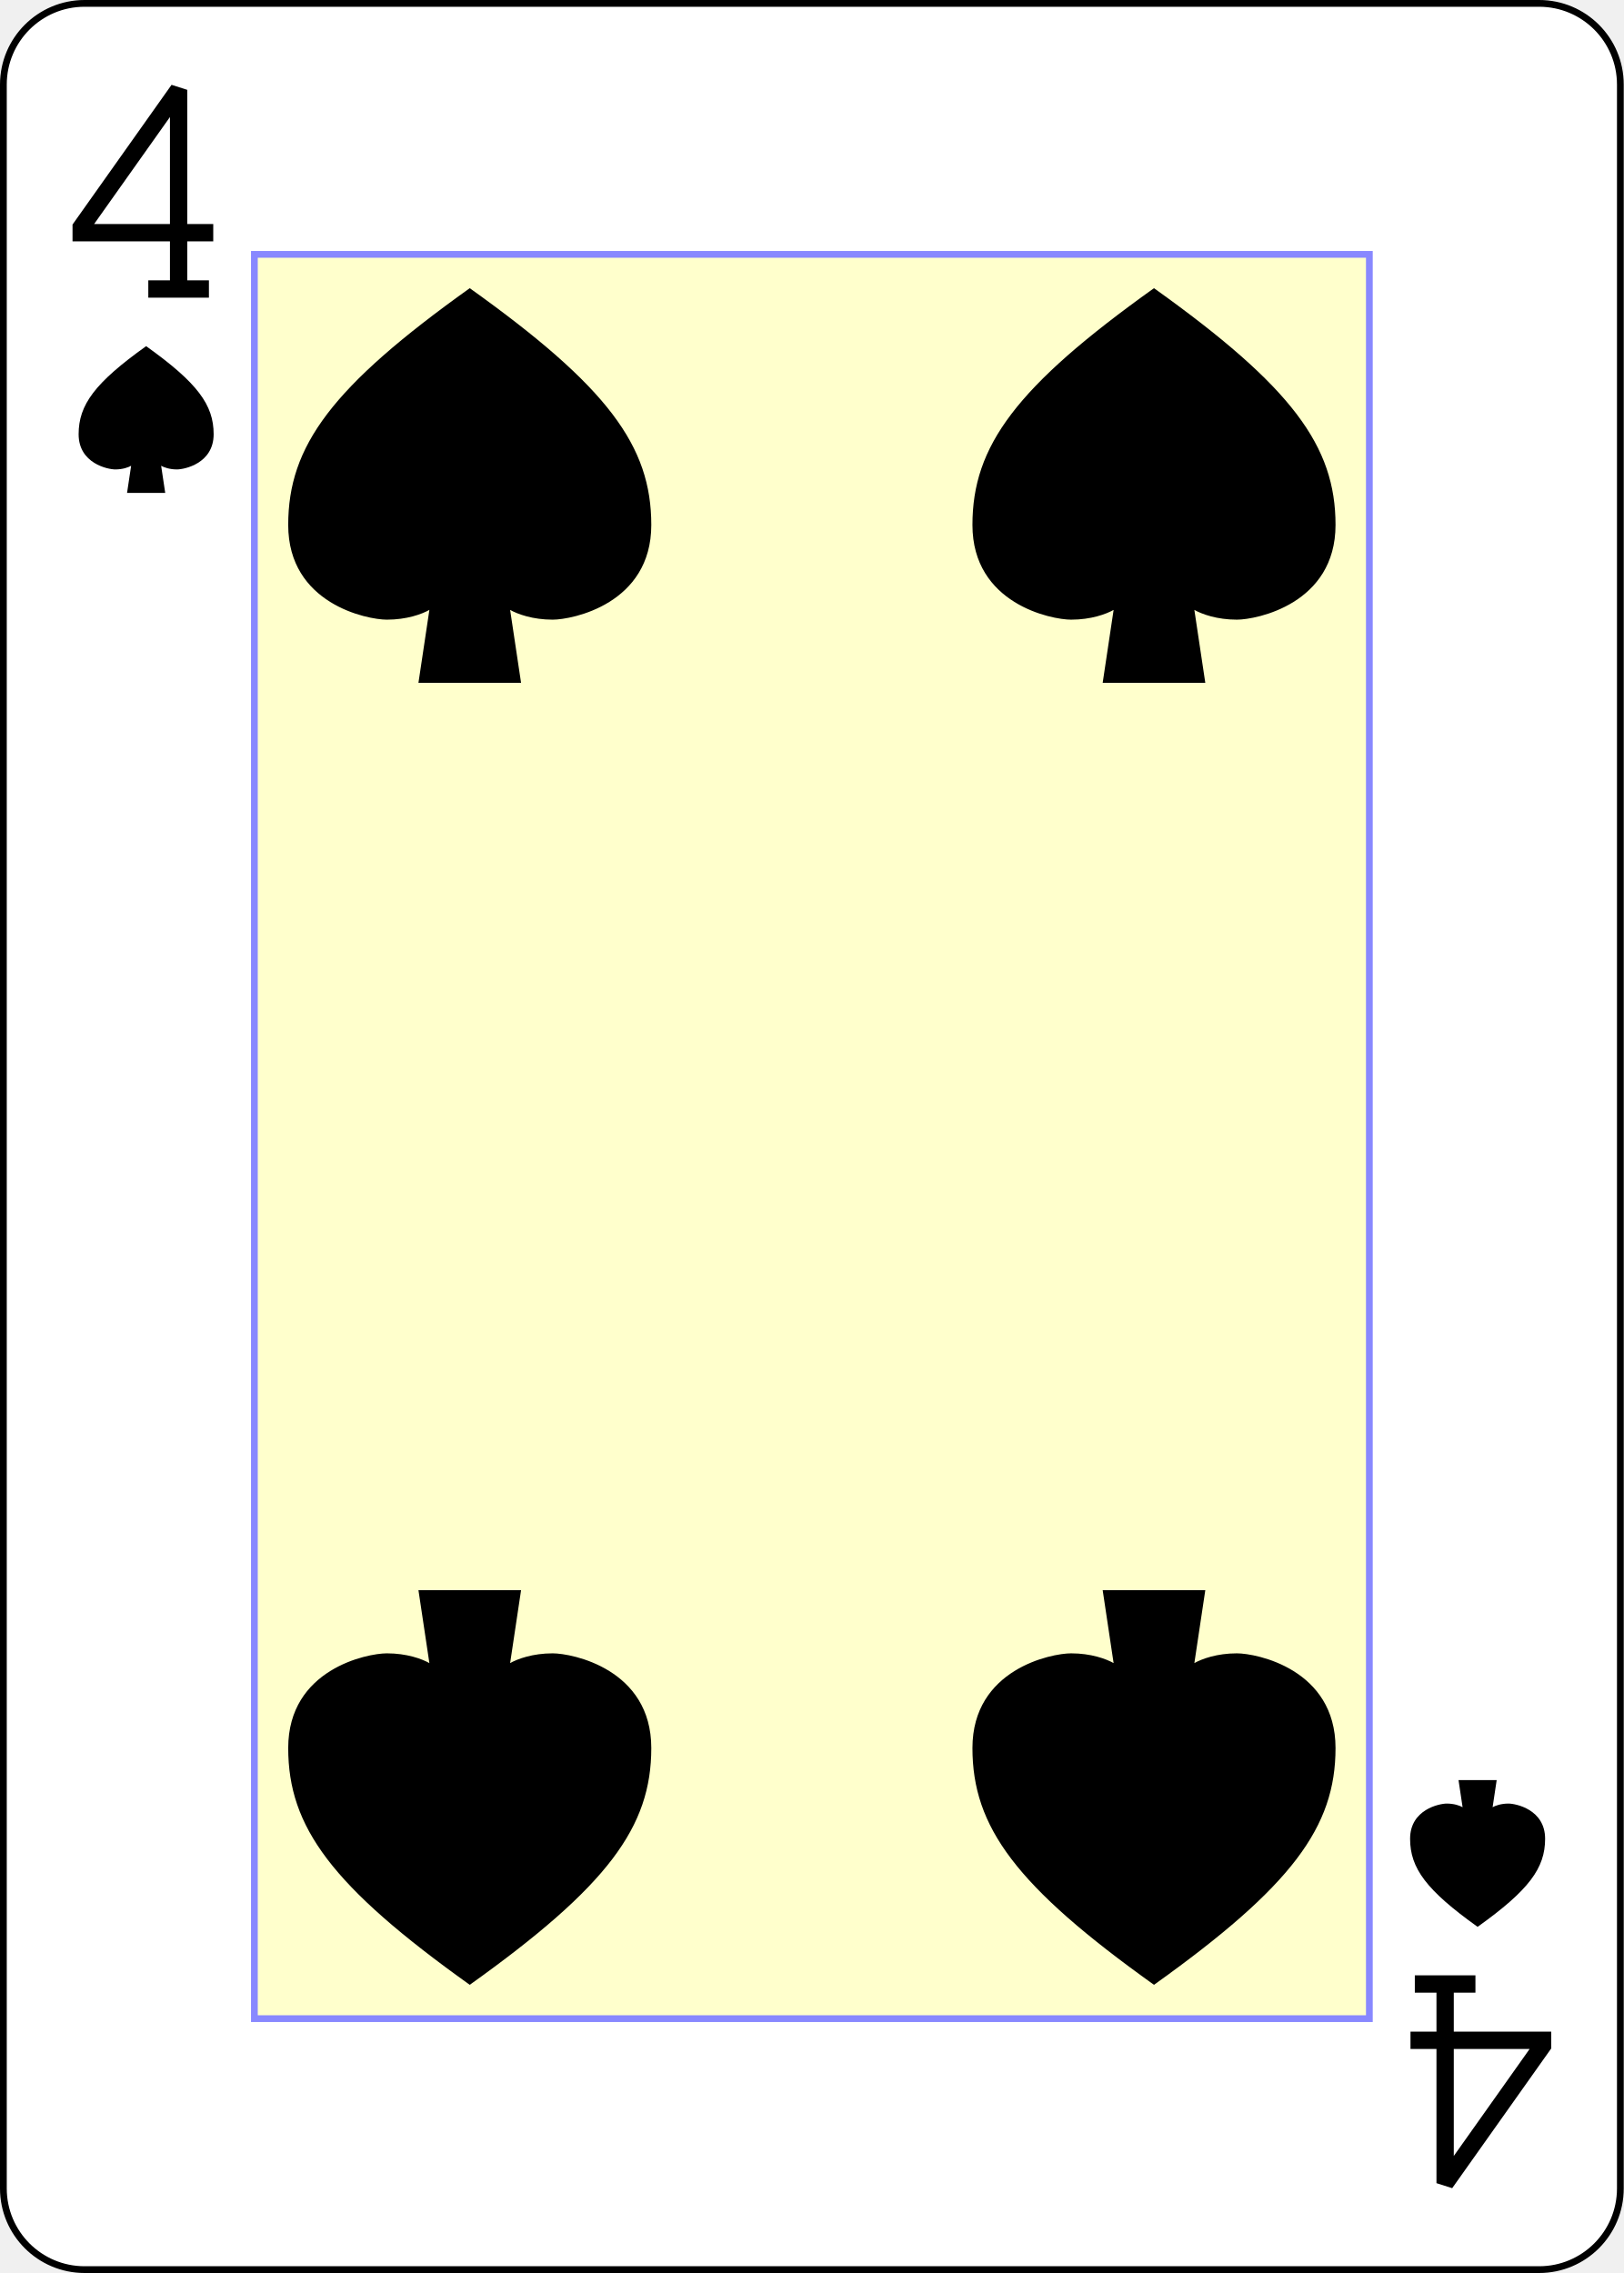
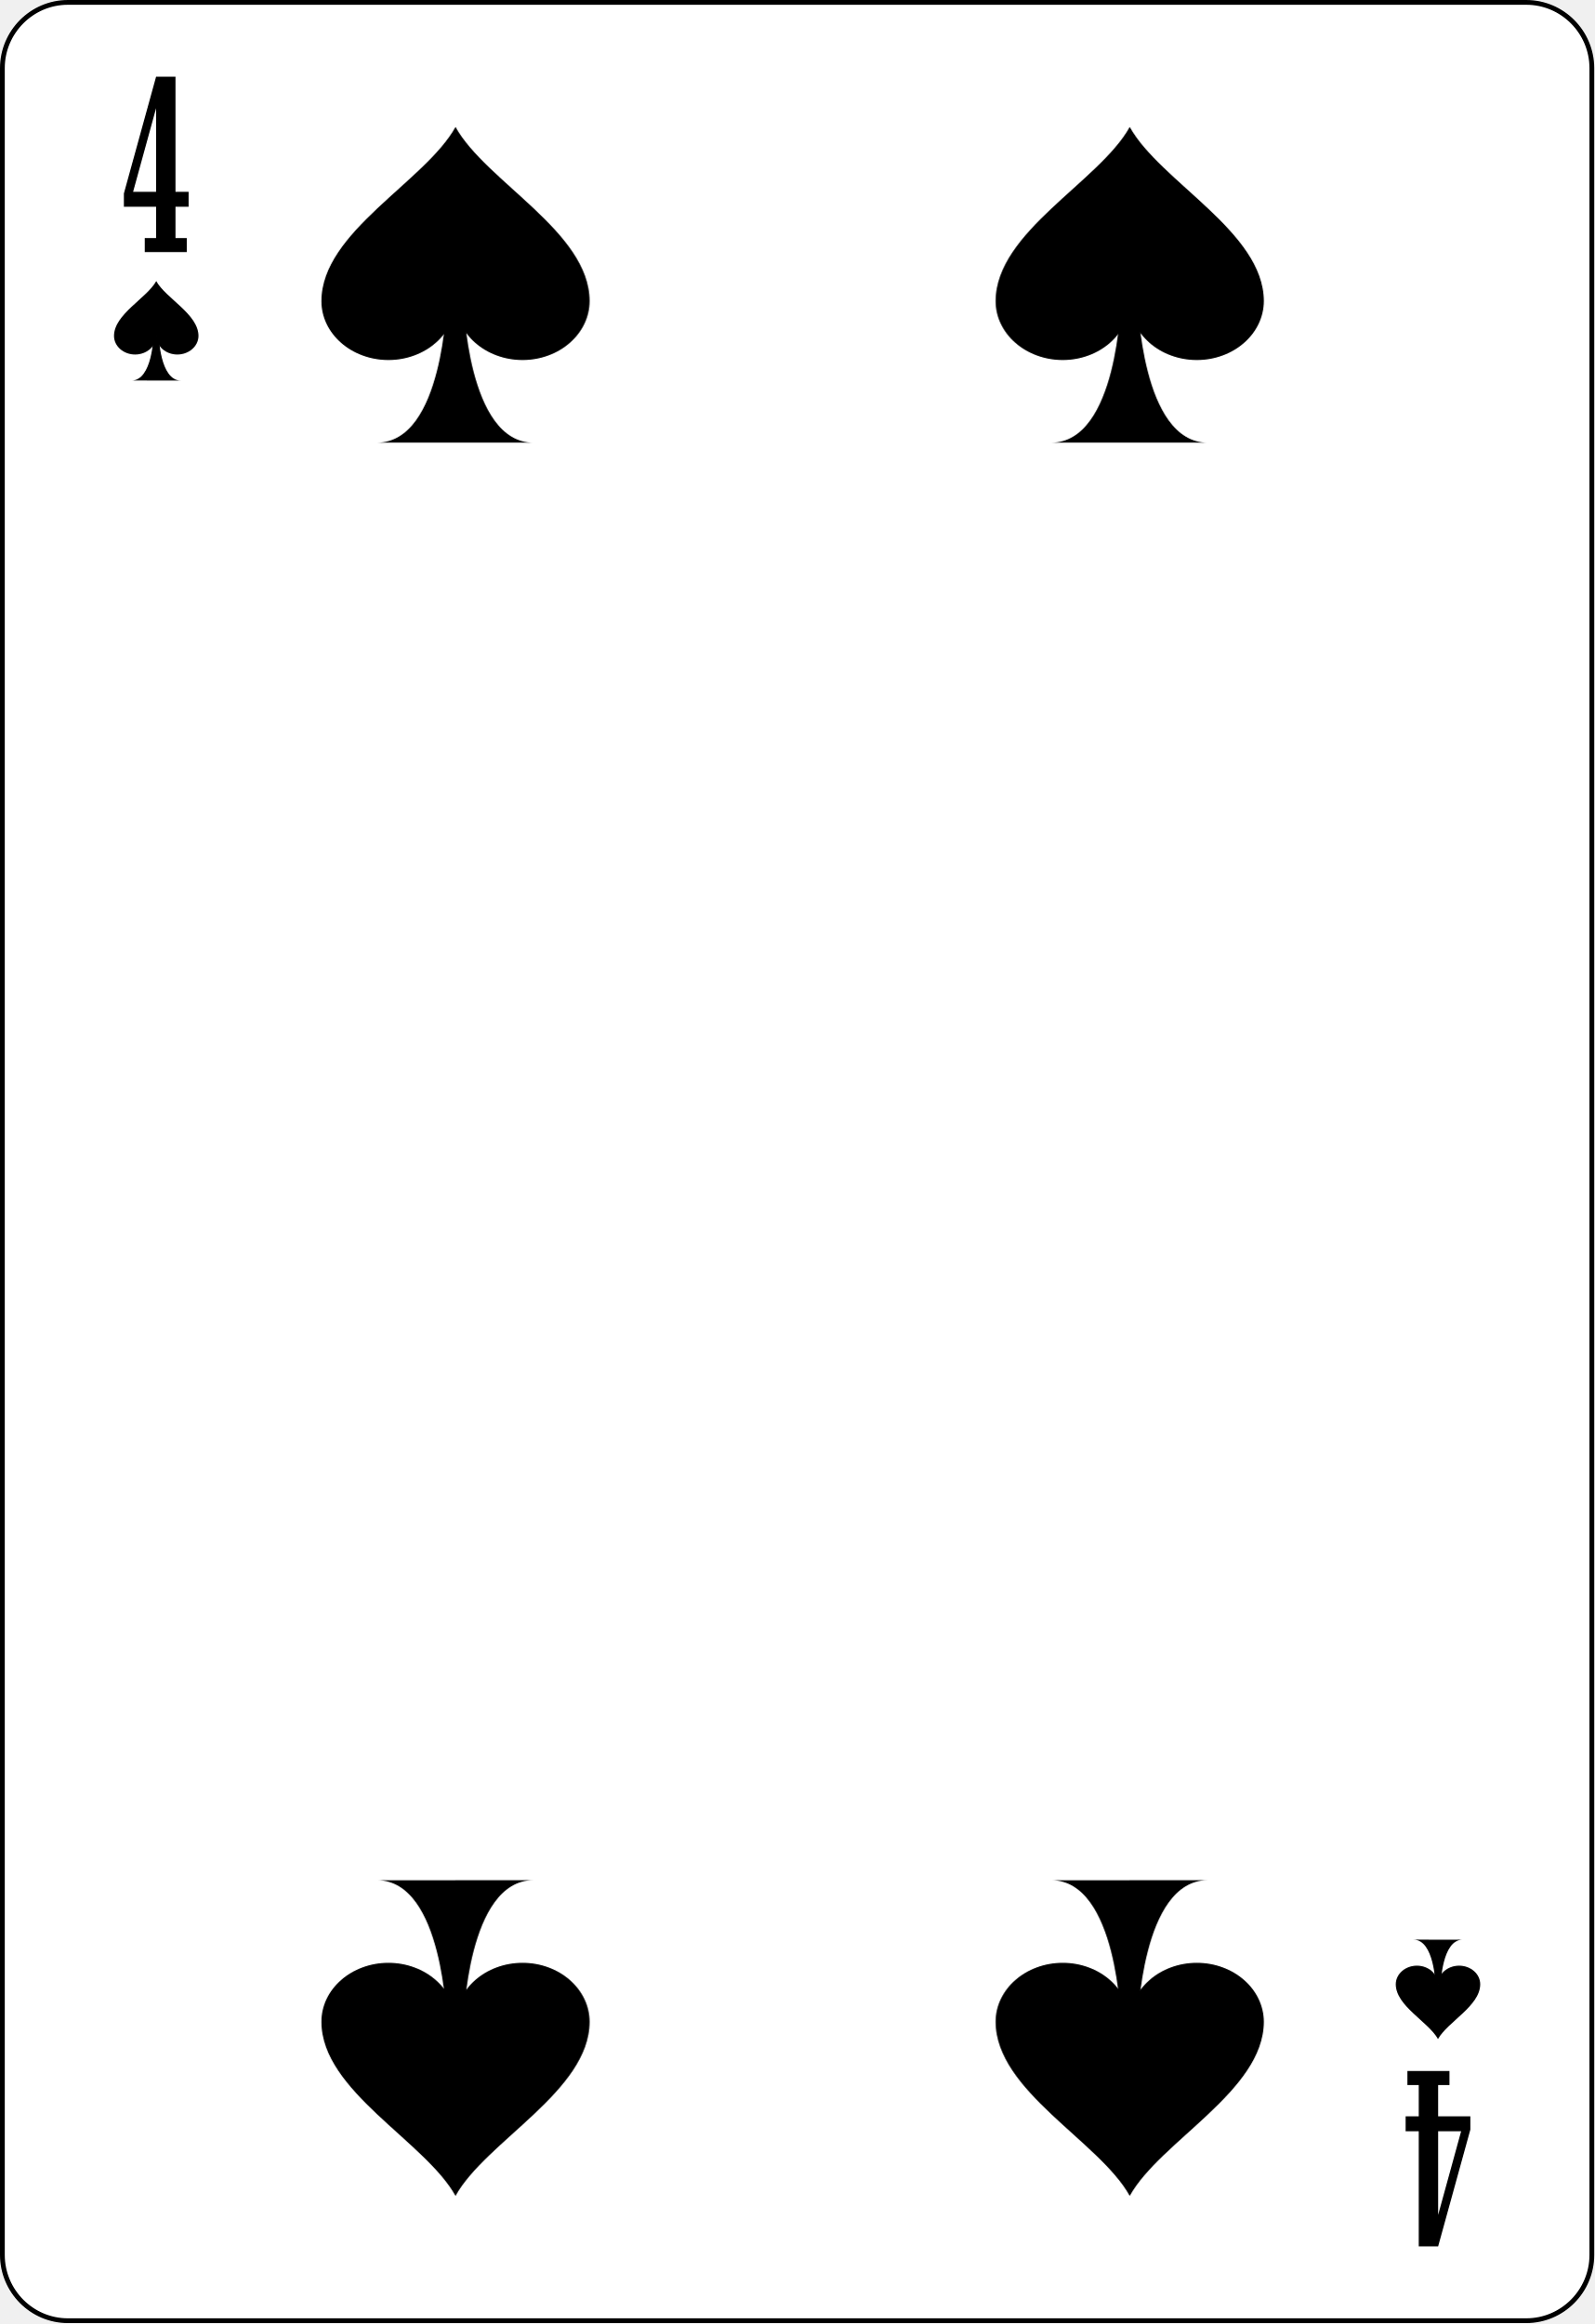
- <svg xmlns="http://www.w3.org/2000/svg" xmlns:xlink="http://www.w3.org/1999/xlink" class="card" face="4S" height="3.5in" preserveAspectRatio="none" viewBox="-120 -168 240 336" width="2.5in">
-   <symbol id="SS4" viewBox="-600 -600 1200 1200" preserveAspectRatio="xMinYMid">
-     <path d="M0 -500C350 -250 460 -100 460 100C460 300 260 340 210 340C110 340 55 285 100 300L130 500L-130 500L-100 300C-55 285 -110 340 -210 340C-260 340 -460 300 -460 100C-460 -100 -350 -250 0 -500Z" fill="black" />
-   </symbol>
-   <symbol id="VS4" viewBox="-500 -500 1000 1000" preserveAspectRatio="xMinYMid">
-     <path d="M50 460L250 460M150 460L150 -460L-300 175L-300 200L270 200" stroke="black" stroke-width="80" stroke-linecap="square" stroke-miterlimit="1.5" fill="none" />
-   </symbol>
-   <defs>
-     <rect id="XS4" width="164.8" height="260.8" x="-82.4" y="-130.4" />
-   </defs>
-   <rect width="239" height="335" x="-119.5" y="-167.5" rx="12" ry="12" fill="white" stroke="black" />
-   <use xlink:href="#XS4" stroke="#88f" fill="#FFC" />
-   <use xlink:href="#VS4" height="32" x="-114.4" y="-156" />
-   <use xlink:href="#SS4" height="26.032" x="-111.416" y="-119" />
-   <use xlink:href="#SS4" height="70" x="-85.567" y="-131.234" />
-   <use xlink:href="#SS4" height="70" x="15.567" y="-131.234" />
-   <g transform="rotate(180)">
-     <use xlink:href="#VS4" height="32" x="-114.4" y="-156" />
-     <use xlink:href="#SS4" height="26.032" x="-111.416" y="-119" />
-     <use xlink:href="#SS4" height="70" x="-85.567" y="-131.234" />
-     <use xlink:href="#SS4" height="70" x="15.567" y="-131.234" />
+ <svg xmlns="http://www.w3.org/2000/svg" xmlns:xlink="http://www.w3.org/1999/xlink" width="208" height="303" viewBox="0 0 167.086 242.667" xml:space="preserve" id="svg2" version="1.0">
+   <defs id="defs88" />
+   <path id="path5" d="M 166.836,235.893 C 166.836,239.685 163.75,242.784 159.966,242.784 L 7.111,242.784 C 3.336,242.784 0.25,239.685 0.25,235.893 L 0.25,6.775 C 0.25,2.988 3.336,-0.116 7.111,-0.116 L 159.966,-0.116 C 163.75,-0.116 166.836,2.988 166.836,6.775 L 166.836,235.893 L 166.836,235.893 z " style="fill:#ffffff;fill-rule:nonzero;stroke:#000000;stroke-width:0.5;stroke-miterlimit:4" />
+   <g style="fill-rule:nonzero;stroke:#000000;stroke-miterlimit:4" id="g3075" transform="translate(1.351932,4.44338e-2)">
+     <path style="stroke:none" d="M 18.224,25.999 L 13.817,25.999 L 13.817,24.53 L 15.005,24.53 L 15.005,21.249 L 11.63,21.249 L 11.63,19.858 L 15.004,7.624 L 17.036,7.624 L 17.036,19.686 L 18.411,19.686 L 18.411,21.249 L 17.036,21.249 L 17.036,24.53 L 18.224,24.53 L 18.224,25.999 z M 15.005,19.686 L 15.005,10.923 L 12.595,19.686 L 15.005,19.686 z " id="path3077" />
  </g>
+   <g style="fill-rule:nonzero;stroke:#000000;stroke-miterlimit:4" id="g3079" transform="translate(-0.9862049,4.54112e-2)">
+     <path style="stroke:none" d="M 148.497,216.579 L 152.903,216.579 L 152.903,218.048 L 151.716,218.048 L 151.716,221.329 L 155.091,221.329 L 155.091,222.72 L 151.716,234.954 L 149.685,234.954 L 149.685,222.892 L 148.31,222.892 L 148.31,221.329 L 149.685,221.329 L 149.685,218.048 L 148.497,218.048 L 148.497,216.579 z M 151.716,222.892 L 151.716,231.655 L 154.125,222.892 L 151.716,222.892 z " id="path3081" />
+   </g>
+   <g style="fill-rule:nonzero;stroke:none;stroke-miterlimit:4" id="g2172" transform="translate(-37.59387,-91.46352)">
+     <g id="g2174">
+       <path d="M 93.5,137.469 C 90.022,137.473 88.192,133.763 87.231,130.053 C 86.27,126.342 86.18,122.63 86.18,122.63 L 84.405,122.613 C 84.405,122.613 84.071,137.459 77.113,137.466 L 93.5,137.469 L 93.5,137.469 z " id="path2176" />
+     </g>
+     <path d="M 99.388,122.626 C 99.358,115.384 88.515,110.131 85.331,104.4 C 82.148,110.131 71.306,115.384 71.275,122.626 C 71.261,126.046 74.422,128.816 78.304,128.816 C 82.185,128.816 85.331,126.046 85.331,122.626 C 85.331,126.046 88.479,128.816 92.36,128.816 C 96.243,128.816 99.388,126.046 99.388,122.626 L 99.388,122.626 z " id="path2178" />
+   </g>
+   <g style="fill-rule:nonzero;stroke:none;stroke-miterlimit:4" id="g2188" transform="translate(1.0142748e-2,0.2128908)">
+     <g id="g2190">
+       <path d="M 18.934,39.284 C 17.839,39.285 17.263,38.117 16.96,36.949 C 16.658,35.78 16.629,34.612 16.629,34.612 L 16.07,34.606 C 16.07,34.606 15.965,39.281 13.775,39.283 L 18.934,39.284 L 18.934,39.284 z " id="path2192" />
+     </g>
+     <path d="M 20.788,34.611 C 20.778,32.331 17.364,30.677 16.362,28.872 C 15.36,30.677 11.946,32.331 11.937,34.611 C 11.932,35.688 12.927,36.56 14.149,36.56 C 15.372,36.56 16.362,35.688 16.362,34.611 C 16.362,35.688 17.353,36.56 18.575,36.56 C 19.797,36.56 20.788,35.688 20.788,34.611 L 20.788,34.611 z " id="path2194" />
+   </g>
+   <g style="fill-rule:nonzero;stroke:none;stroke-miterlimit:4" id="g2196" transform="translate(0.2217961,-8.5443782e-2)">
+     <g id="g2198">
+       <path d="M 147.92,202.951 C 149.015,202.949 149.592,204.118 149.894,205.286 C 150.196,206.455 150.225,207.623 150.225,207.623 L 150.784,207.628 C 150.784,207.628 150.889,202.954 153.079,202.952 L 147.92,202.951 L 147.92,202.951 z " id="path2200" />
+     </g>
+     <path d="M 146.067,207.624 C 146.077,209.904 149.49,211.558 150.493,213.363 C 151.495,211.558 154.908,209.904 154.917,207.624 C 154.922,206.546 153.926,205.675 152.705,205.675 C 151.483,205.675 150.493,206.546 150.493,207.624 C 150.493,206.546 149.5,205.675 148.28,205.675 C 147.057,205.675 146.067,206.546 146.067,207.624 L 146.067,207.624 z " id="path2202" />
+   </g>
+   <g transform="translate(33.07653,-91.46352)" id="use2246" style="fill-rule:nonzero;stroke:none;stroke-miterlimit:4">
+     <g id="g2254">
+       <path id="path2256" d="M 93.5,137.469 C 90.022,137.473 88.192,133.763 87.231,130.053 C 86.27,126.342 86.18,122.63 86.18,122.63 L 84.405,122.613 C 84.405,122.613 84.071,137.459 77.113,137.466 L 93.5,137.469 L 93.5,137.469 z " />
+     </g>
+     <path id="path2258" d="M 99.388,122.626 C 99.358,115.384 88.515,110.131 85.331,104.4 C 82.148,110.131 71.306,115.384 71.275,122.626 C 71.261,126.046 74.422,128.816 78.304,128.816 C 82.185,128.816 85.331,126.046 85.331,122.626 C 85.331,126.046 88.479,128.816 92.36,128.816 C 96.243,128.816 99.388,126.046 99.388,122.626 L 99.388,122.626 z " />
+   </g>
+   <use x="0" y="0" xlink:href="#use2246" id="use2248" transform="matrix(1,0,0,-1,-70.6704,242.6453)" width="167.086" height="242.667" />
+   <use x="0" y="0" xlink:href="#use2248" id="use2250" transform="translate(70.6704,0)" width="167.086" height="242.667" />
</svg>
